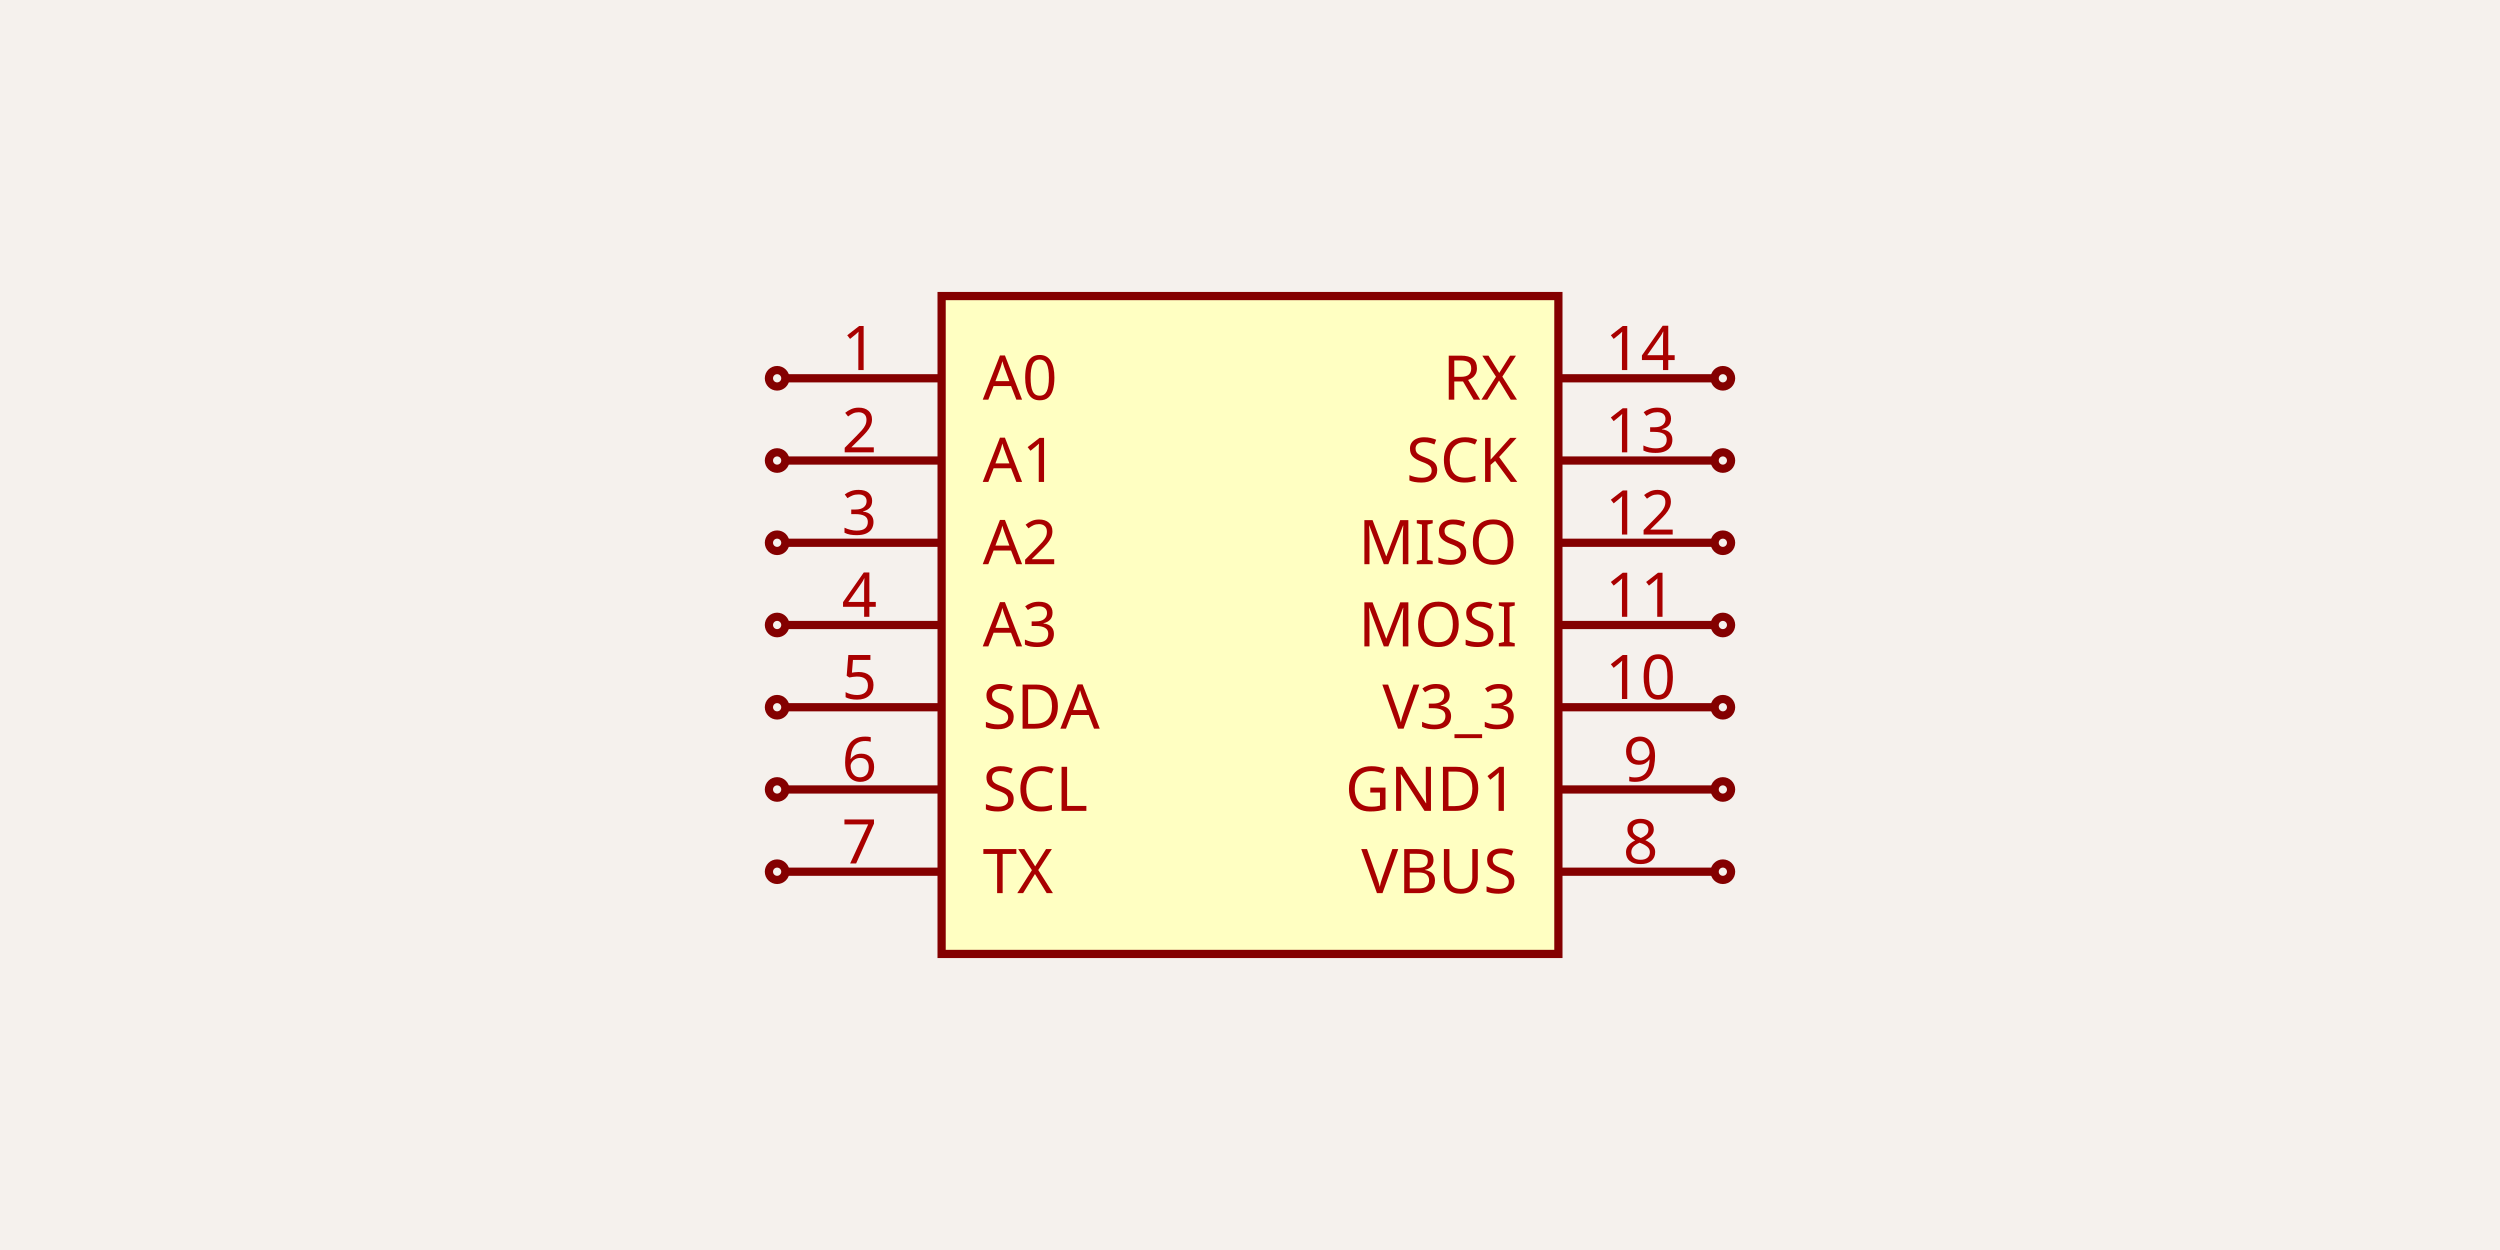
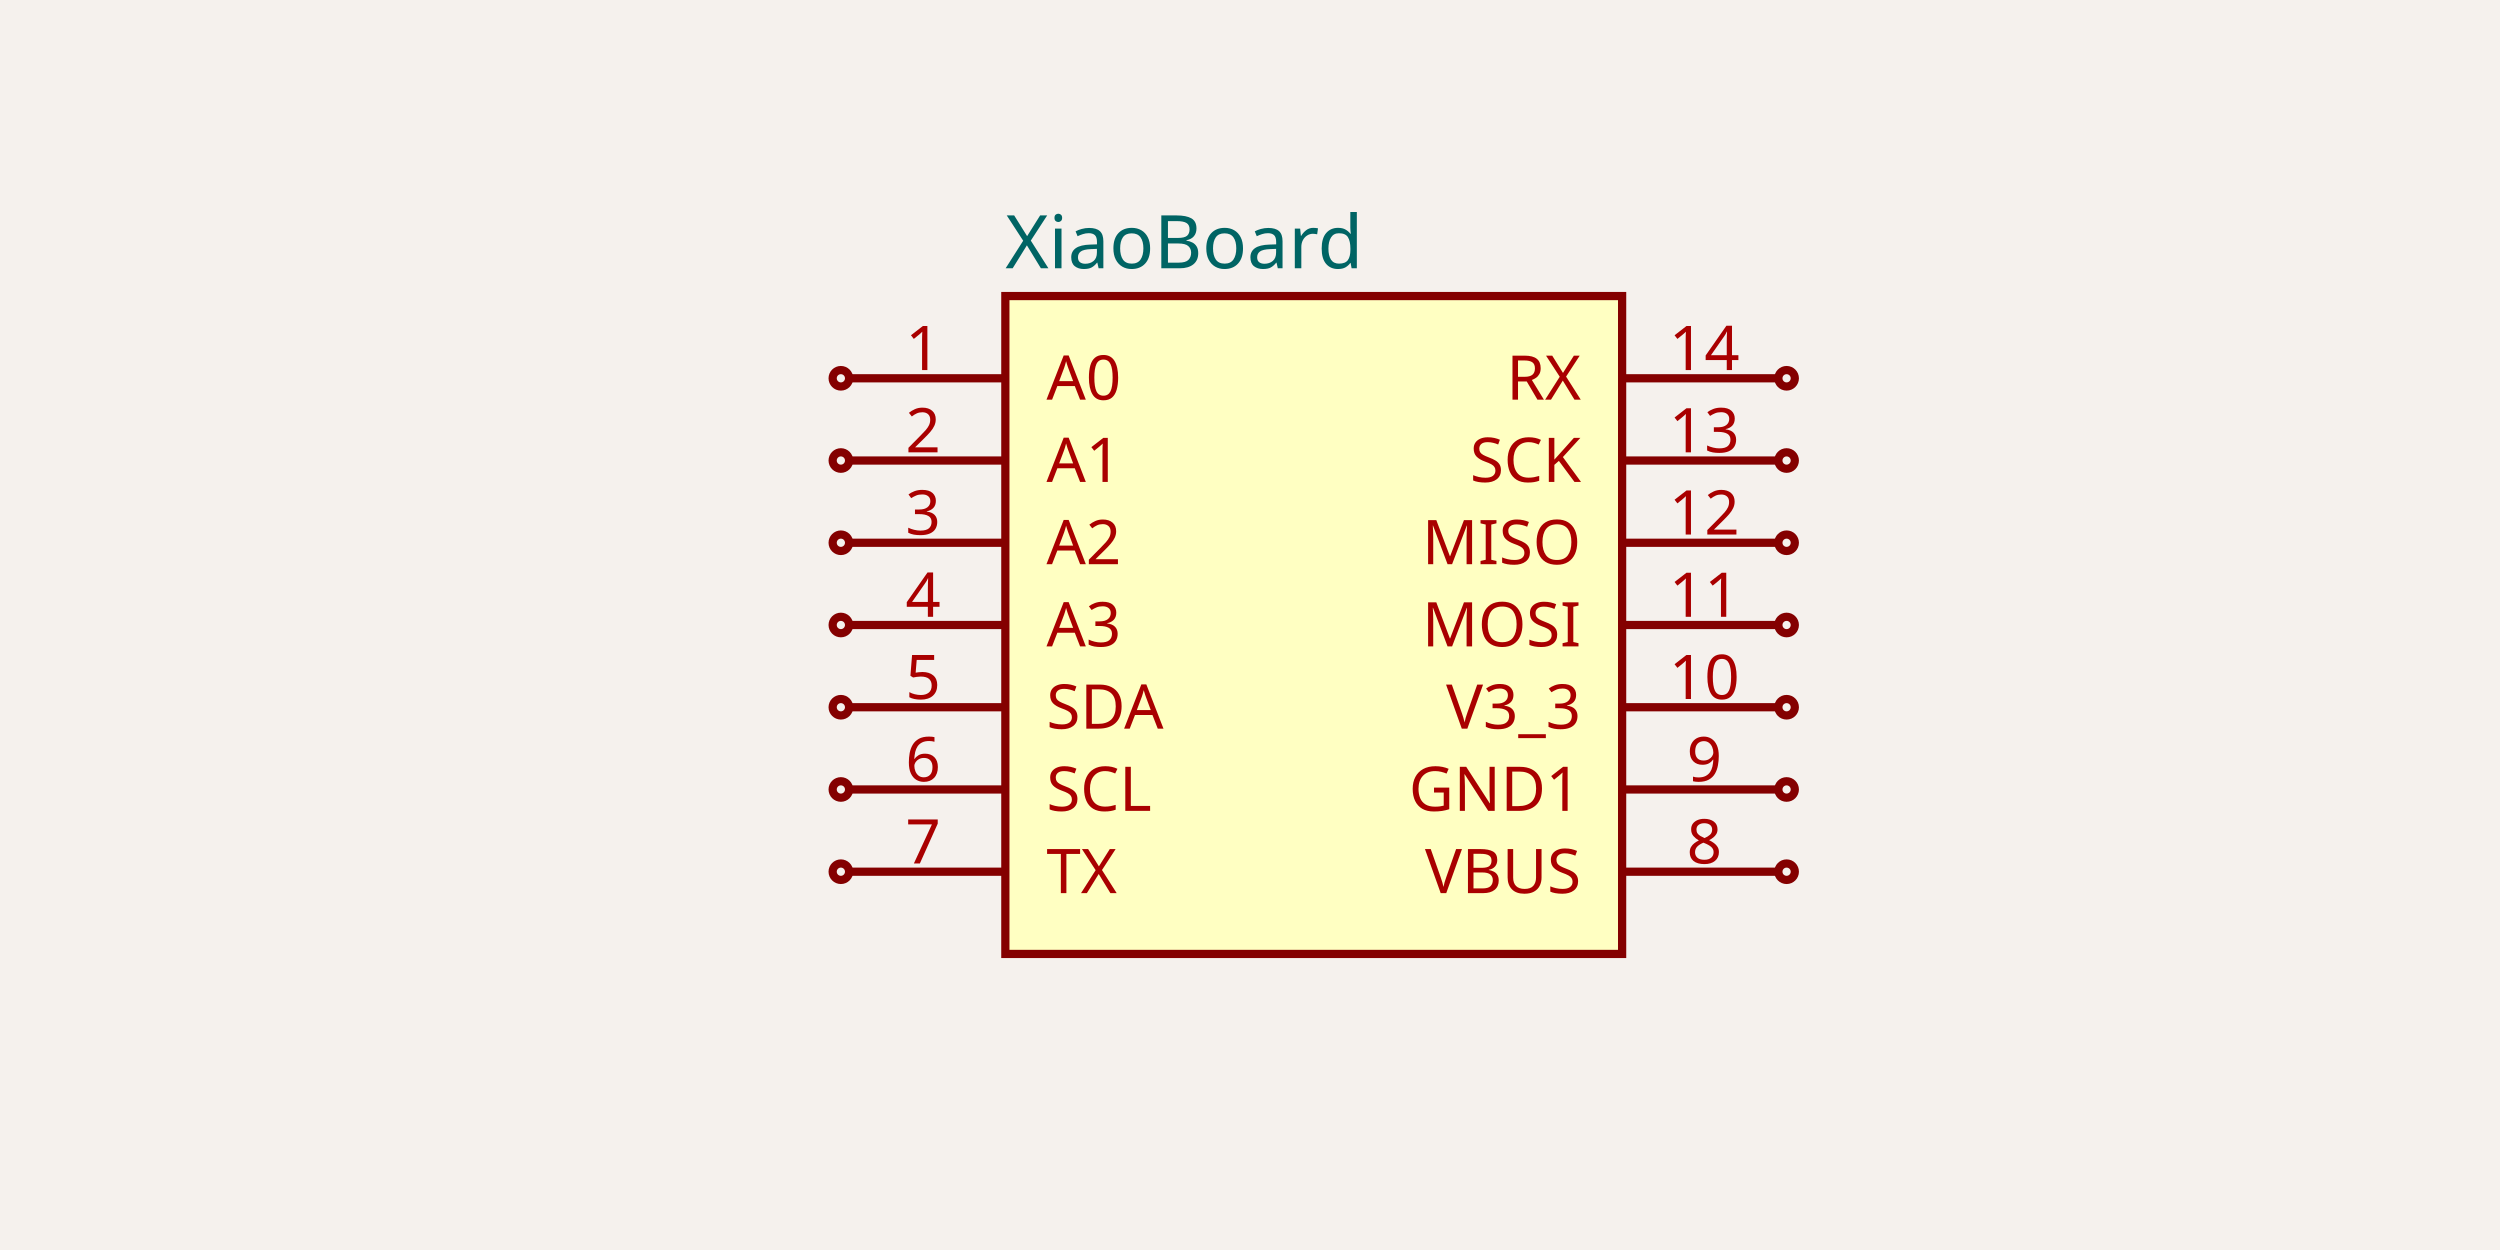
- <svg xmlns="http://www.w3.org/2000/svg" width="1200" height="600" style="background-color: rgb(245, 241, 237)" data-real-to-screen-transform="matrix(197.3684210526,0,0,-197.3684210526,600,300)">
+ <svg xmlns="http://www.w3.org/2000/svg" class="tscircuit-schematic" width="1200" height="600" style="background-color: rgb(245, 241, 237)" data-real-to-screen-transform="matrix(197.3684210526,0,0,-197.3684210526,630.5921052632,300)">
  <style>
              .boundary { fill: rgb(245, 241, 237); }
              .schematic-boundary { fill: none; stroke: #fff; }
              .component { fill: none; stroke: rgb(132, 0, 0); }
              .chip { fill: rgb(255, 255, 194); stroke: rgb(132, 0, 0); }
              .component-pin { fill: none; stroke: rgb(132, 0, 0); }
-               /* Basic per-trace hover fallback */
-               .trace:hover {
-                 filter: invert(1);
-               }
-               .trace:hover .trace-crossing-outline {
-                 opacity: 0;
-               }
-               .trace:hover .trace-junction {
-                 filter: invert(1);
-               }
-               /* Net-hover highlighting: when a trace or its overlays are hovered,
-                  invert color for all traces (base + overlays) sharing the same
-                  subcircuit connectivity key. Also hide crossing outline during hover. */
-               
              .text { font-family: sans-serif; fill: rgb(0, 150, 0); }
              .pin-number { fill: rgb(169, 0, 0); }
              .port-label { fill: rgb(0, 100, 100); }
              .component-name { fill: rgb(0, 100, 100); }
+               
            </style>
  <rect class="boundary" x="0" y="0" width="1200" height="600" />
-   <g data-circuit-json-type="schematic_component" data-schematic-component-id="schematic_component_0">
-     <rect class="component chip" x="451.974" y="142.105" width="296.053" height="315.789" stroke-width="3.947px" fill="rgb(255, 255, 194)" stroke="rgb(132, 0, 0)" />
-     <rect class="component-overlay" x="451.974" y="142.105" width="296.053" height="315.789" fill="transparent" />
-     <text x="451.974" y="483.553" fill="#006464" text-anchor="start" dominant-baseline="middle" font-family="sans-serif" font-size="35.526px" transform="rotate(0, 451.9737, 483.5526)" />
-     <text x="451.974" y="116.447" fill="#006464" text-anchor="start" dominant-baseline="middle" font-family="sans-serif" font-size="35.526px" transform="rotate(0, 451.9737, 116.4474)" />
-     <line class="component-pin" x1="451.974" y1="181.579" x2="376.974" y2="181.579" stroke-width="3.947px" />
-     <g data-schematic-port-id="source_port_0">
-       <circle class="component-pin" cx="373.026" cy="181.579" r="3.947" stroke-width="3.947px" />
-       <rect x="369.079" y="177.632" width="7.895" height="7.895" opacity="0" />
+   <g class="sch-component" data-circuit-json-type="schematic_component" data-schematic-component-id="schematic_component_0">
+     <rect class="component chip sch-component-body" x="482.566" y="142.105" width="296.053" height="315.789" stroke-width="3.947px" fill="rgb(255, 255, 194)" stroke="rgb(132, 0, 0)" />
+     <rect class="component-overlay sch-component-overlay" x="482.566" y="142.105" width="296.053" height="315.789" fill="transparent" />
+     <text class="sch-text" x="482.566" y="483.553" fill="#006464" text-anchor="start" dominant-baseline="middle" font-family="sans-serif" font-size="35.526px" transform="rotate(0, 482.5658, 483.5526)" />
+     <text class="sch-text" x="482.566" y="116.447" fill="#006464" text-anchor="start" dominant-baseline="middle" font-family="sans-serif" font-size="35.526px" transform="rotate(0, 482.5658, 116.4474)">XiaoBoard</text>
+     <line class="component-pin sch-component-pin sch-port-line" x1="482.566" y1="181.579" x2="407.566" y2="181.579" stroke-width="3.947px" />
+     <g class="sch-port" data-schematic-port-id="source_port_0">
+       <circle class="component-pin sch-component-pin sch-port-terminal" cx="403.618" cy="181.579" r="3.947" stroke-width="3.947px" />
+       <rect x="399.671" y="177.632" width="7.895" height="7.895" opacity="0" />
    </g>
-     <text class="pin-number" x="412.5" y="177.632" style="font-family: sans-serif;" fill="rgb(169, 0, 0)" text-anchor="middle" dominant-baseline="auto" font-size="29.605px" transform="">1</text>
-     <text class="pin-number" x="471.711" y="181.579" style="font-family: sans-serif;" fill="rgb(169, 0, 0)" text-anchor="start" dominant-baseline="middle" font-size="29.605px" transform="">A0</text>
-     <line class="component-pin" x1="451.974" y1="221.053" x2="376.974" y2="221.053" stroke-width="3.947px" />
-     <g data-schematic-port-id="source_port_1">
-       <circle class="component-pin" cx="373.026" cy="221.053" r="3.947" stroke-width="3.947px" />
-       <rect x="369.079" y="217.105" width="7.895" height="7.895" opacity="0" />
+     <text class="pin-number sch-pin-number" x="443.092" y="177.632" style="font-family: sans-serif;" fill="rgb(169, 0, 0)" text-anchor="middle" dominant-baseline="auto" font-size="29.605px" transform="">1</text>
+     <text class="pin-number sch-pin-label" x="502.303" y="181.579" style="font-family: sans-serif;" fill="rgb(169, 0, 0)" text-anchor="start" dominant-baseline="middle" font-size="29.605px" transform="">A0</text>
+     <line class="component-pin sch-component-pin sch-port-line" x1="482.566" y1="221.053" x2="407.566" y2="221.053" stroke-width="3.947px" />
+     <g class="sch-port" data-schematic-port-id="source_port_1">
+       <circle class="component-pin sch-component-pin sch-port-terminal" cx="403.618" cy="221.053" r="3.947" stroke-width="3.947px" />
+       <rect x="399.671" y="217.105" width="7.895" height="7.895" opacity="0" />
    </g>
-     <text class="pin-number" x="412.5" y="217.105" style="font-family: sans-serif;" fill="rgb(169, 0, 0)" text-anchor="middle" dominant-baseline="auto" font-size="29.605px" transform="">2</text>
-     <text class="pin-number" x="471.711" y="221.053" style="font-family: sans-serif;" fill="rgb(169, 0, 0)" text-anchor="start" dominant-baseline="middle" font-size="29.605px" transform="">A1</text>
-     <line class="component-pin" x1="451.974" y1="260.526" x2="376.974" y2="260.526" stroke-width="3.947px" />
-     <g data-schematic-port-id="source_port_2">
-       <circle class="component-pin" cx="373.026" cy="260.526" r="3.947" stroke-width="3.947px" />
-       <rect x="369.079" y="256.579" width="7.895" height="7.895" opacity="0" />
+     <text class="pin-number sch-pin-number" x="443.092" y="217.105" style="font-family: sans-serif;" fill="rgb(169, 0, 0)" text-anchor="middle" dominant-baseline="auto" font-size="29.605px" transform="">2</text>
+     <text class="pin-number sch-pin-label" x="502.303" y="221.053" style="font-family: sans-serif;" fill="rgb(169, 0, 0)" text-anchor="start" dominant-baseline="middle" font-size="29.605px" transform="">A1</text>
+     <line class="component-pin sch-component-pin sch-port-line" x1="482.566" y1="260.526" x2="407.566" y2="260.526" stroke-width="3.947px" />
+     <g class="sch-port" data-schematic-port-id="source_port_2">
+       <circle class="component-pin sch-component-pin sch-port-terminal" cx="403.618" cy="260.526" r="3.947" stroke-width="3.947px" />
+       <rect x="399.671" y="256.579" width="7.895" height="7.895" opacity="0" />
    </g>
-     <text class="pin-number" x="412.5" y="256.579" style="font-family: sans-serif;" fill="rgb(169, 0, 0)" text-anchor="middle" dominant-baseline="auto" font-size="29.605px" transform="">3</text>
-     <text class="pin-number" x="471.711" y="260.526" style="font-family: sans-serif;" fill="rgb(169, 0, 0)" text-anchor="start" dominant-baseline="middle" font-size="29.605px" transform="">A2</text>
-     <line class="component-pin" x1="451.974" y1="300" x2="376.974" y2="300" stroke-width="3.947px" />
-     <g data-schematic-port-id="source_port_3">
-       <circle class="component-pin" cx="373.026" cy="300" r="3.947" stroke-width="3.947px" />
-       <rect x="369.079" y="296.053" width="7.895" height="7.895" opacity="0" />
+     <text class="pin-number sch-pin-number" x="443.092" y="256.579" style="font-family: sans-serif;" fill="rgb(169, 0, 0)" text-anchor="middle" dominant-baseline="auto" font-size="29.605px" transform="">3</text>
+     <text class="pin-number sch-pin-label" x="502.303" y="260.526" style="font-family: sans-serif;" fill="rgb(169, 0, 0)" text-anchor="start" dominant-baseline="middle" font-size="29.605px" transform="">A2</text>
+     <line class="component-pin sch-component-pin sch-port-line" x1="482.566" y1="300" x2="407.566" y2="300" stroke-width="3.947px" />
+     <g class="sch-port" data-schematic-port-id="source_port_3">
+       <circle class="component-pin sch-component-pin sch-port-terminal" cx="403.618" cy="300" r="3.947" stroke-width="3.947px" />
+       <rect x="399.671" y="296.053" width="7.895" height="7.895" opacity="0" />
    </g>
-     <text class="pin-number" x="412.5" y="296.053" style="font-family: sans-serif;" fill="rgb(169, 0, 0)" text-anchor="middle" dominant-baseline="auto" font-size="29.605px" transform="">4</text>
-     <text class="pin-number" x="471.711" y="300" style="font-family: sans-serif;" fill="rgb(169, 0, 0)" text-anchor="start" dominant-baseline="middle" font-size="29.605px" transform="">A3</text>
-     <line class="component-pin" x1="451.974" y1="339.474" x2="376.974" y2="339.474" stroke-width="3.947px" />
-     <g data-schematic-port-id="source_port_4">
-       <circle class="component-pin" cx="373.026" cy="339.474" r="3.947" stroke-width="3.947px" />
-       <rect x="369.079" y="335.526" width="7.895" height="7.895" opacity="0" />
+     <text class="pin-number sch-pin-number" x="443.092" y="296.053" style="font-family: sans-serif;" fill="rgb(169, 0, 0)" text-anchor="middle" dominant-baseline="auto" font-size="29.605px" transform="">4</text>
+     <text class="pin-number sch-pin-label" x="502.303" y="300" style="font-family: sans-serif;" fill="rgb(169, 0, 0)" text-anchor="start" dominant-baseline="middle" font-size="29.605px" transform="">A3</text>
+     <line class="component-pin sch-component-pin sch-port-line" x1="482.566" y1="339.474" x2="407.566" y2="339.474" stroke-width="3.947px" />
+     <g class="sch-port" data-schematic-port-id="source_port_4">
+       <circle class="component-pin sch-component-pin sch-port-terminal" cx="403.618" cy="339.474" r="3.947" stroke-width="3.947px" />
+       <rect x="399.671" y="335.526" width="7.895" height="7.895" opacity="0" />
    </g>
-     <text class="pin-number" x="412.5" y="335.526" style="font-family: sans-serif;" fill="rgb(169, 0, 0)" text-anchor="middle" dominant-baseline="auto" font-size="29.605px" transform="">5</text>
-     <text class="pin-number" x="471.711" y="339.474" style="font-family: sans-serif;" fill="rgb(169, 0, 0)" text-anchor="start" dominant-baseline="middle" font-size="29.605px" transform="">SDA</text>
-     <line class="component-pin" x1="451.974" y1="378.947" x2="376.974" y2="378.947" stroke-width="3.947px" />
-     <g data-schematic-port-id="source_port_5">
-       <circle class="component-pin" cx="373.026" cy="378.947" r="3.947" stroke-width="3.947px" />
-       <rect x="369.079" y="375" width="7.895" height="7.895" opacity="0" />
+     <text class="pin-number sch-pin-number" x="443.092" y="335.526" style="font-family: sans-serif;" fill="rgb(169, 0, 0)" text-anchor="middle" dominant-baseline="auto" font-size="29.605px" transform="">5</text>
+     <text class="pin-number sch-pin-label" x="502.303" y="339.474" style="font-family: sans-serif;" fill="rgb(169, 0, 0)" text-anchor="start" dominant-baseline="middle" font-size="29.605px" transform="">SDA</text>
+     <line class="component-pin sch-component-pin sch-port-line" x1="482.566" y1="378.947" x2="407.566" y2="378.947" stroke-width="3.947px" />
+     <g class="sch-port" data-schematic-port-id="source_port_5">
+       <circle class="component-pin sch-component-pin sch-port-terminal" cx="403.618" cy="378.947" r="3.947" stroke-width="3.947px" />
+       <rect x="399.671" y="375" width="7.895" height="7.895" opacity="0" />
    </g>
-     <text class="pin-number" x="412.5" y="375" style="font-family: sans-serif;" fill="rgb(169, 0, 0)" text-anchor="middle" dominant-baseline="auto" font-size="29.605px" transform="">6</text>
-     <text class="pin-number" x="471.711" y="378.947" style="font-family: sans-serif;" fill="rgb(169, 0, 0)" text-anchor="start" dominant-baseline="middle" font-size="29.605px" transform="">SCL</text>
-     <line class="component-pin" x1="451.974" y1="418.421" x2="376.974" y2="418.421" stroke-width="3.947px" />
-     <g data-schematic-port-id="source_port_6">
-       <circle class="component-pin" cx="373.026" cy="418.421" r="3.947" stroke-width="3.947px" />
-       <rect x="369.079" y="414.474" width="7.895" height="7.895" opacity="0" />
+     <text class="pin-number sch-pin-number" x="443.092" y="375" style="font-family: sans-serif;" fill="rgb(169, 0, 0)" text-anchor="middle" dominant-baseline="auto" font-size="29.605px" transform="">6</text>
+     <text class="pin-number sch-pin-label" x="502.303" y="378.947" style="font-family: sans-serif;" fill="rgb(169, 0, 0)" text-anchor="start" dominant-baseline="middle" font-size="29.605px" transform="">SCL</text>
+     <line class="component-pin sch-component-pin sch-port-line" x1="482.566" y1="418.421" x2="407.566" y2="418.421" stroke-width="3.947px" />
+     <g class="sch-port" data-schematic-port-id="source_port_6">
+       <circle class="component-pin sch-component-pin sch-port-terminal" cx="403.618" cy="418.421" r="3.947" stroke-width="3.947px" />
+       <rect x="399.671" y="414.474" width="7.895" height="7.895" opacity="0" />
    </g>
-     <text class="pin-number" x="412.5" y="414.474" style="font-family: sans-serif;" fill="rgb(169, 0, 0)" text-anchor="middle" dominant-baseline="auto" font-size="29.605px" transform="">7</text>
-     <text class="pin-number" x="471.711" y="418.421" style="font-family: sans-serif;" fill="rgb(169, 0, 0)" text-anchor="start" dominant-baseline="middle" font-size="29.605px" transform="">TX</text>
-     <line class="component-pin" x1="748.026" y1="418.421" x2="823.026" y2="418.421" stroke-width="3.947px" />
-     <g data-schematic-port-id="source_port_7">
-       <circle class="component-pin" cx="826.974" cy="418.421" r="3.947" stroke-width="3.947px" />
-       <rect x="823.026" y="414.474" width="7.895" height="7.895" opacity="0" />
+     <text class="pin-number sch-pin-number" x="443.092" y="414.474" style="font-family: sans-serif;" fill="rgb(169, 0, 0)" text-anchor="middle" dominant-baseline="auto" font-size="29.605px" transform="">7</text>
+     <text class="pin-number sch-pin-label" x="502.303" y="418.421" style="font-family: sans-serif;" fill="rgb(169, 0, 0)" text-anchor="start" dominant-baseline="middle" font-size="29.605px" transform="">TX</text>
+     <line class="component-pin sch-component-pin sch-port-line" x1="778.618" y1="418.421" x2="853.618" y2="418.421" stroke-width="3.947px" />
+     <g class="sch-port" data-schematic-port-id="source_port_7">
+       <circle class="component-pin sch-component-pin sch-port-terminal" cx="857.566" cy="418.421" r="3.947" stroke-width="3.947px" />
+       <rect x="853.618" y="414.474" width="7.895" height="7.895" opacity="0" />
    </g>
-     <text class="pin-number" x="787.5" y="414.474" style="font-family: sans-serif;" fill="rgb(169, 0, 0)" text-anchor="middle" dominant-baseline="auto" font-size="29.605px" transform="">8</text>
-     <text class="pin-number" x="728.289" y="418.421" style="font-family: sans-serif;" fill="rgb(169, 0, 0)" text-anchor="end" dominant-baseline="middle" font-size="29.605px" transform="">VBUS</text>
-     <line class="component-pin" x1="748.026" y1="378.947" x2="823.026" y2="378.947" stroke-width="3.947px" />
-     <g data-schematic-port-id="source_port_8">
-       <circle class="component-pin" cx="826.974" cy="378.947" r="3.947" stroke-width="3.947px" />
-       <rect x="823.026" y="375" width="7.895" height="7.895" opacity="0" />
+     <text class="pin-number sch-pin-number" x="818.092" y="414.474" style="font-family: sans-serif;" fill="rgb(169, 0, 0)" text-anchor="middle" dominant-baseline="auto" font-size="29.605px" transform="">8</text>
+     <text class="pin-number sch-pin-label" x="758.882" y="418.421" style="font-family: sans-serif;" fill="rgb(169, 0, 0)" text-anchor="end" dominant-baseline="middle" font-size="29.605px" transform="">VBUS</text>
+     <line class="component-pin sch-component-pin sch-port-line" x1="778.618" y1="378.947" x2="853.618" y2="378.947" stroke-width="3.947px" />
+     <g class="sch-port" data-schematic-port-id="source_port_8">
+       <circle class="component-pin sch-component-pin sch-port-terminal" cx="857.566" cy="378.947" r="3.947" stroke-width="3.947px" />
+       <rect x="853.618" y="375" width="7.895" height="7.895" opacity="0" />
    </g>
-     <text class="pin-number" x="787.5" y="375" style="font-family: sans-serif;" fill="rgb(169, 0, 0)" text-anchor="middle" dominant-baseline="auto" font-size="29.605px" transform="">9</text>
-     <text class="pin-number" x="728.289" y="378.947" style="font-family: sans-serif;" fill="rgb(169, 0, 0)" text-anchor="end" dominant-baseline="middle" font-size="29.605px" transform="">GND1</text>
-     <line class="component-pin" x1="748.026" y1="339.474" x2="823.026" y2="339.474" stroke-width="3.947px" />
-     <g data-schematic-port-id="source_port_9">
-       <circle class="component-pin" cx="826.974" cy="339.474" r="3.947" stroke-width="3.947px" />
-       <rect x="823.026" y="335.526" width="7.895" height="7.895" opacity="0" />
+     <text class="pin-number sch-pin-number" x="818.092" y="375" style="font-family: sans-serif;" fill="rgb(169, 0, 0)" text-anchor="middle" dominant-baseline="auto" font-size="29.605px" transform="">9</text>
+     <text class="pin-number sch-pin-label" x="758.882" y="378.947" style="font-family: sans-serif;" fill="rgb(169, 0, 0)" text-anchor="end" dominant-baseline="middle" font-size="29.605px" transform="">GND1</text>
+     <line class="component-pin sch-component-pin sch-port-line" x1="778.618" y1="339.474" x2="853.618" y2="339.474" stroke-width="3.947px" />
+     <g class="sch-port" data-schematic-port-id="source_port_9">
+       <circle class="component-pin sch-component-pin sch-port-terminal" cx="857.566" cy="339.474" r="3.947" stroke-width="3.947px" />
+       <rect x="853.618" y="335.526" width="7.895" height="7.895" opacity="0" />
    </g>
-     <text class="pin-number" x="787.5" y="335.526" style="font-family: sans-serif;" fill="rgb(169, 0, 0)" text-anchor="middle" dominant-baseline="auto" font-size="29.605px" transform="">10</text>
-     <text class="pin-number" x="728.289" y="339.474" style="font-family: sans-serif;" fill="rgb(169, 0, 0)" text-anchor="end" dominant-baseline="middle" font-size="29.605px" transform="">V3_3</text>
-     <line class="component-pin" x1="748.026" y1="300" x2="823.026" y2="300" stroke-width="3.947px" />
-     <g data-schematic-port-id="source_port_10">
-       <circle class="component-pin" cx="826.974" cy="300" r="3.947" stroke-width="3.947px" />
-       <rect x="823.026" y="296.053" width="7.895" height="7.895" opacity="0" />
+     <text class="pin-number sch-pin-number" x="818.092" y="335.526" style="font-family: sans-serif;" fill="rgb(169, 0, 0)" text-anchor="middle" dominant-baseline="auto" font-size="29.605px" transform="">10</text>
+     <text class="pin-number sch-pin-label" x="758.882" y="339.474" style="font-family: sans-serif;" fill="rgb(169, 0, 0)" text-anchor="end" dominant-baseline="middle" font-size="29.605px" transform="">V3_3</text>
+     <line class="component-pin sch-component-pin sch-port-line" x1="778.618" y1="300" x2="853.618" y2="300" stroke-width="3.947px" />
+     <g class="sch-port" data-schematic-port-id="source_port_10">
+       <circle class="component-pin sch-component-pin sch-port-terminal" cx="857.566" cy="300" r="3.947" stroke-width="3.947px" />
+       <rect x="853.618" y="296.053" width="7.895" height="7.895" opacity="0" />
    </g>
-     <text class="pin-number" x="787.5" y="296.053" style="font-family: sans-serif;" fill="rgb(169, 0, 0)" text-anchor="middle" dominant-baseline="auto" font-size="29.605px" transform="">11</text>
-     <text class="pin-number" x="728.289" y="300" style="font-family: sans-serif;" fill="rgb(169, 0, 0)" text-anchor="end" dominant-baseline="middle" font-size="29.605px" transform="">MOSI</text>
-     <line class="component-pin" x1="748.026" y1="260.526" x2="823.026" y2="260.526" stroke-width="3.947px" />
-     <g data-schematic-port-id="source_port_11">
-       <circle class="component-pin" cx="826.974" cy="260.526" r="3.947" stroke-width="3.947px" />
-       <rect x="823.026" y="256.579" width="7.895" height="7.895" opacity="0" />
+     <text class="pin-number sch-pin-number" x="818.092" y="296.053" style="font-family: sans-serif;" fill="rgb(169, 0, 0)" text-anchor="middle" dominant-baseline="auto" font-size="29.605px" transform="">11</text>
+     <text class="pin-number sch-pin-label" x="758.882" y="300" style="font-family: sans-serif;" fill="rgb(169, 0, 0)" text-anchor="end" dominant-baseline="middle" font-size="29.605px" transform="">MOSI</text>
+     <line class="component-pin sch-component-pin sch-port-line" x1="778.618" y1="260.526" x2="853.618" y2="260.526" stroke-width="3.947px" />
+     <g class="sch-port" data-schematic-port-id="source_port_11">
+       <circle class="component-pin sch-component-pin sch-port-terminal" cx="857.566" cy="260.526" r="3.947" stroke-width="3.947px" />
+       <rect x="853.618" y="256.579" width="7.895" height="7.895" opacity="0" />
    </g>
-     <text class="pin-number" x="787.5" y="256.579" style="font-family: sans-serif;" fill="rgb(169, 0, 0)" text-anchor="middle" dominant-baseline="auto" font-size="29.605px" transform="">12</text>
-     <text class="pin-number" x="728.289" y="260.526" style="font-family: sans-serif;" fill="rgb(169, 0, 0)" text-anchor="end" dominant-baseline="middle" font-size="29.605px" transform="">MISO</text>
-     <line class="component-pin" x1="748.026" y1="221.053" x2="823.026" y2="221.053" stroke-width="3.947px" />
-     <g data-schematic-port-id="source_port_12">
-       <circle class="component-pin" cx="826.974" cy="221.053" r="3.947" stroke-width="3.947px" />
-       <rect x="823.026" y="217.105" width="7.895" height="7.895" opacity="0" />
+     <text class="pin-number sch-pin-number" x="818.092" y="256.579" style="font-family: sans-serif;" fill="rgb(169, 0, 0)" text-anchor="middle" dominant-baseline="auto" font-size="29.605px" transform="">12</text>
+     <text class="pin-number sch-pin-label" x="758.882" y="260.526" style="font-family: sans-serif;" fill="rgb(169, 0, 0)" text-anchor="end" dominant-baseline="middle" font-size="29.605px" transform="">MISO</text>
+     <line class="component-pin sch-component-pin sch-port-line" x1="778.618" y1="221.053" x2="853.618" y2="221.053" stroke-width="3.947px" />
+     <g class="sch-port" data-schematic-port-id="source_port_12">
+       <circle class="component-pin sch-component-pin sch-port-terminal" cx="857.566" cy="221.053" r="3.947" stroke-width="3.947px" />
+       <rect x="853.618" y="217.105" width="7.895" height="7.895" opacity="0" />
    </g>
-     <text class="pin-number" x="787.5" y="217.105" style="font-family: sans-serif;" fill="rgb(169, 0, 0)" text-anchor="middle" dominant-baseline="auto" font-size="29.605px" transform="">13</text>
-     <text class="pin-number" x="728.289" y="221.053" style="font-family: sans-serif;" fill="rgb(169, 0, 0)" text-anchor="end" dominant-baseline="middle" font-size="29.605px" transform="">SCK</text>
-     <line class="component-pin" x1="748.026" y1="181.579" x2="823.026" y2="181.579" stroke-width="3.947px" />
-     <g data-schematic-port-id="source_port_13">
-       <circle class="component-pin" cx="826.974" cy="181.579" r="3.947" stroke-width="3.947px" />
-       <rect x="823.026" y="177.632" width="7.895" height="7.895" opacity="0" />
+     <text class="pin-number sch-pin-number" x="818.092" y="217.105" style="font-family: sans-serif;" fill="rgb(169, 0, 0)" text-anchor="middle" dominant-baseline="auto" font-size="29.605px" transform="">13</text>
+     <text class="pin-number sch-pin-label" x="758.882" y="221.053" style="font-family: sans-serif;" fill="rgb(169, 0, 0)" text-anchor="end" dominant-baseline="middle" font-size="29.605px" transform="">SCK</text>
+     <line class="component-pin sch-component-pin sch-port-line" x1="778.618" y1="181.579" x2="853.618" y2="181.579" stroke-width="3.947px" />
+     <g class="sch-port" data-schematic-port-id="source_port_13">
+       <circle class="component-pin sch-component-pin sch-port-terminal" cx="857.566" cy="181.579" r="3.947" stroke-width="3.947px" />
+       <rect x="853.618" y="177.632" width="7.895" height="7.895" opacity="0" />
    </g>
-     <text class="pin-number" x="787.5" y="177.632" style="font-family: sans-serif;" fill="rgb(169, 0, 0)" text-anchor="middle" dominant-baseline="auto" font-size="29.605px" transform="">14</text>
-     <text class="pin-number" x="728.289" y="181.579" style="font-family: sans-serif;" fill="rgb(169, 0, 0)" text-anchor="end" dominant-baseline="middle" font-size="29.605px" transform="">RX</text>
+     <text class="pin-number sch-pin-number" x="818.092" y="177.632" style="font-family: sans-serif;" fill="rgb(169, 0, 0)" text-anchor="middle" dominant-baseline="auto" font-size="29.605px" transform="">14</text>
+     <text class="pin-number sch-pin-label" x="758.882" y="181.579" style="font-family: sans-serif;" fill="rgb(169, 0, 0)" text-anchor="end" dominant-baseline="middle" font-size="29.605px" transform="">RX</text>
  </g>
-   <g class="schematic-port-hover" data-schematic-port-id="source_port_0">
-     <circle cx="373.026" cy="181.579" r="7.895" fill="red" opacity="0" />
+   <g class="schematic-port-hover sch-port-hover" data-schematic-port-id="source_port_0">
+     <circle cx="403.618" cy="181.579" r="7.895" fill="red" opacity="0" />
  </g>
-   <g class="schematic-port-hover" data-schematic-port-id="source_port_1">
-     <circle cx="373.026" cy="221.053" r="7.895" fill="red" opacity="0" />
+   <g class="schematic-port-hover sch-port-hover" data-schematic-port-id="source_port_1">
+     <circle cx="403.618" cy="221.053" r="7.895" fill="red" opacity="0" />
  </g>
-   <g class="schematic-port-hover" data-schematic-port-id="source_port_2">
-     <circle cx="373.026" cy="260.526" r="7.895" fill="red" opacity="0" />
+   <g class="schematic-port-hover sch-port-hover" data-schematic-port-id="source_port_2">
+     <circle cx="403.618" cy="260.526" r="7.895" fill="red" opacity="0" />
  </g>
-   <g class="schematic-port-hover" data-schematic-port-id="source_port_3">
-     <circle cx="373.026" cy="300" r="7.895" fill="red" opacity="0" />
+   <g class="schematic-port-hover sch-port-hover" data-schematic-port-id="source_port_3">
+     <circle cx="403.618" cy="300" r="7.895" fill="red" opacity="0" />
  </g>
-   <g class="schematic-port-hover" data-schematic-port-id="source_port_4">
-     <circle cx="373.026" cy="339.474" r="7.895" fill="red" opacity="0" />
+   <g class="schematic-port-hover sch-port-hover" data-schematic-port-id="source_port_4">
+     <circle cx="403.618" cy="339.474" r="7.895" fill="red" opacity="0" />
  </g>
-   <g class="schematic-port-hover" data-schematic-port-id="source_port_5">
-     <circle cx="373.026" cy="378.947" r="7.895" fill="red" opacity="0" />
+   <g class="schematic-port-hover sch-port-hover" data-schematic-port-id="source_port_5">
+     <circle cx="403.618" cy="378.947" r="7.895" fill="red" opacity="0" />
  </g>
-   <g class="schematic-port-hover" data-schematic-port-id="source_port_6">
-     <circle cx="373.026" cy="418.421" r="7.895" fill="red" opacity="0" />
+   <g class="schematic-port-hover sch-port-hover" data-schematic-port-id="source_port_6">
+     <circle cx="403.618" cy="418.421" r="7.895" fill="red" opacity="0" />
  </g>
-   <g class="schematic-port-hover" data-schematic-port-id="source_port_7">
-     <circle cx="826.974" cy="418.421" r="7.895" fill="red" opacity="0" />
+   <g class="schematic-port-hover sch-port-hover" data-schematic-port-id="source_port_7">
+     <circle cx="857.566" cy="418.421" r="7.895" fill="red" opacity="0" />
  </g>
-   <g class="schematic-port-hover" data-schematic-port-id="source_port_8">
-     <circle cx="826.974" cy="378.947" r="7.895" fill="red" opacity="0" />
+   <g class="schematic-port-hover sch-port-hover" data-schematic-port-id="source_port_8">
+     <circle cx="857.566" cy="378.947" r="7.895" fill="red" opacity="0" />
  </g>
-   <g class="schematic-port-hover" data-schematic-port-id="source_port_9">
-     <circle cx="826.974" cy="339.474" r="7.895" fill="red" opacity="0" />
+   <g class="schematic-port-hover sch-port-hover" data-schematic-port-id="source_port_9">
+     <circle cx="857.566" cy="339.474" r="7.895" fill="red" opacity="0" />
  </g>
-   <g class="schematic-port-hover" data-schematic-port-id="source_port_10">
-     <circle cx="826.974" cy="300" r="7.895" fill="red" opacity="0" />
+   <g class="schematic-port-hover sch-port-hover" data-schematic-port-id="source_port_10">
+     <circle cx="857.566" cy="300" r="7.895" fill="red" opacity="0" />
  </g>
-   <g class="schematic-port-hover" data-schematic-port-id="source_port_11">
-     <circle cx="826.974" cy="260.526" r="7.895" fill="red" opacity="0" />
+   <g class="schematic-port-hover sch-port-hover" data-schematic-port-id="source_port_11">
+     <circle cx="857.566" cy="260.526" r="7.895" fill="red" opacity="0" />
  </g>
-   <g class="schematic-port-hover" data-schematic-port-id="source_port_12">
-     <circle cx="826.974" cy="221.053" r="7.895" fill="red" opacity="0" />
+   <g class="schematic-port-hover sch-port-hover" data-schematic-port-id="source_port_12">
+     <circle cx="857.566" cy="221.053" r="7.895" fill="red" opacity="0" />
  </g>
-   <g class="schematic-port-hover" data-schematic-port-id="source_port_13">
-     <circle cx="826.974" cy="181.579" r="7.895" fill="red" opacity="0" />
+   <g class="schematic-port-hover sch-port-hover" data-schematic-port-id="source_port_13">
+     <circle cx="857.566" cy="181.579" r="7.895" fill="red" opacity="0" />
  </g>
</svg>
